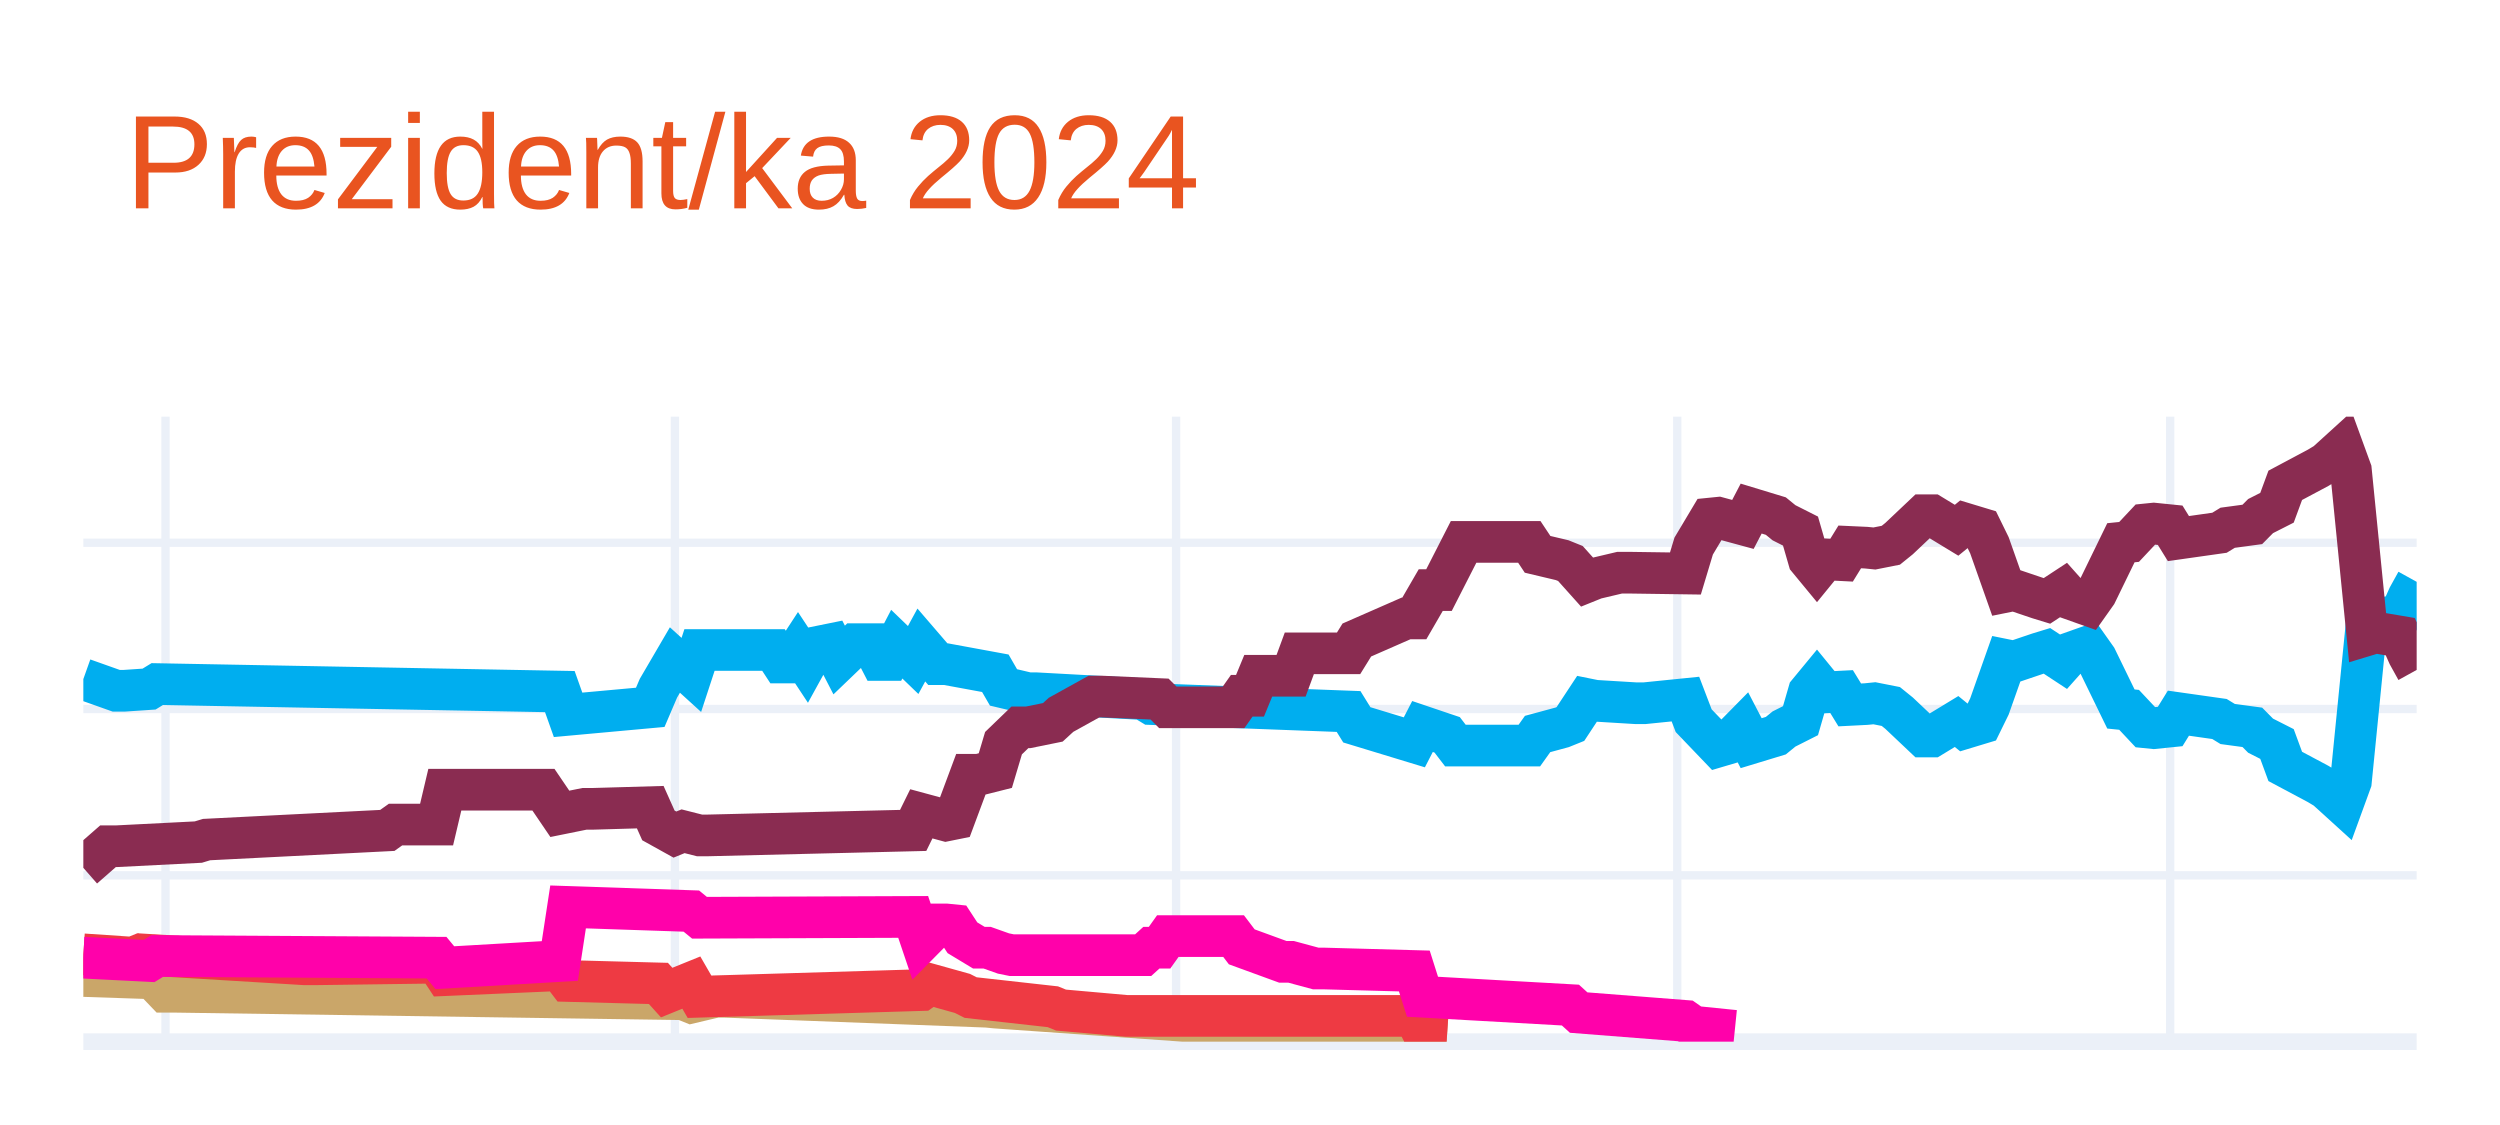
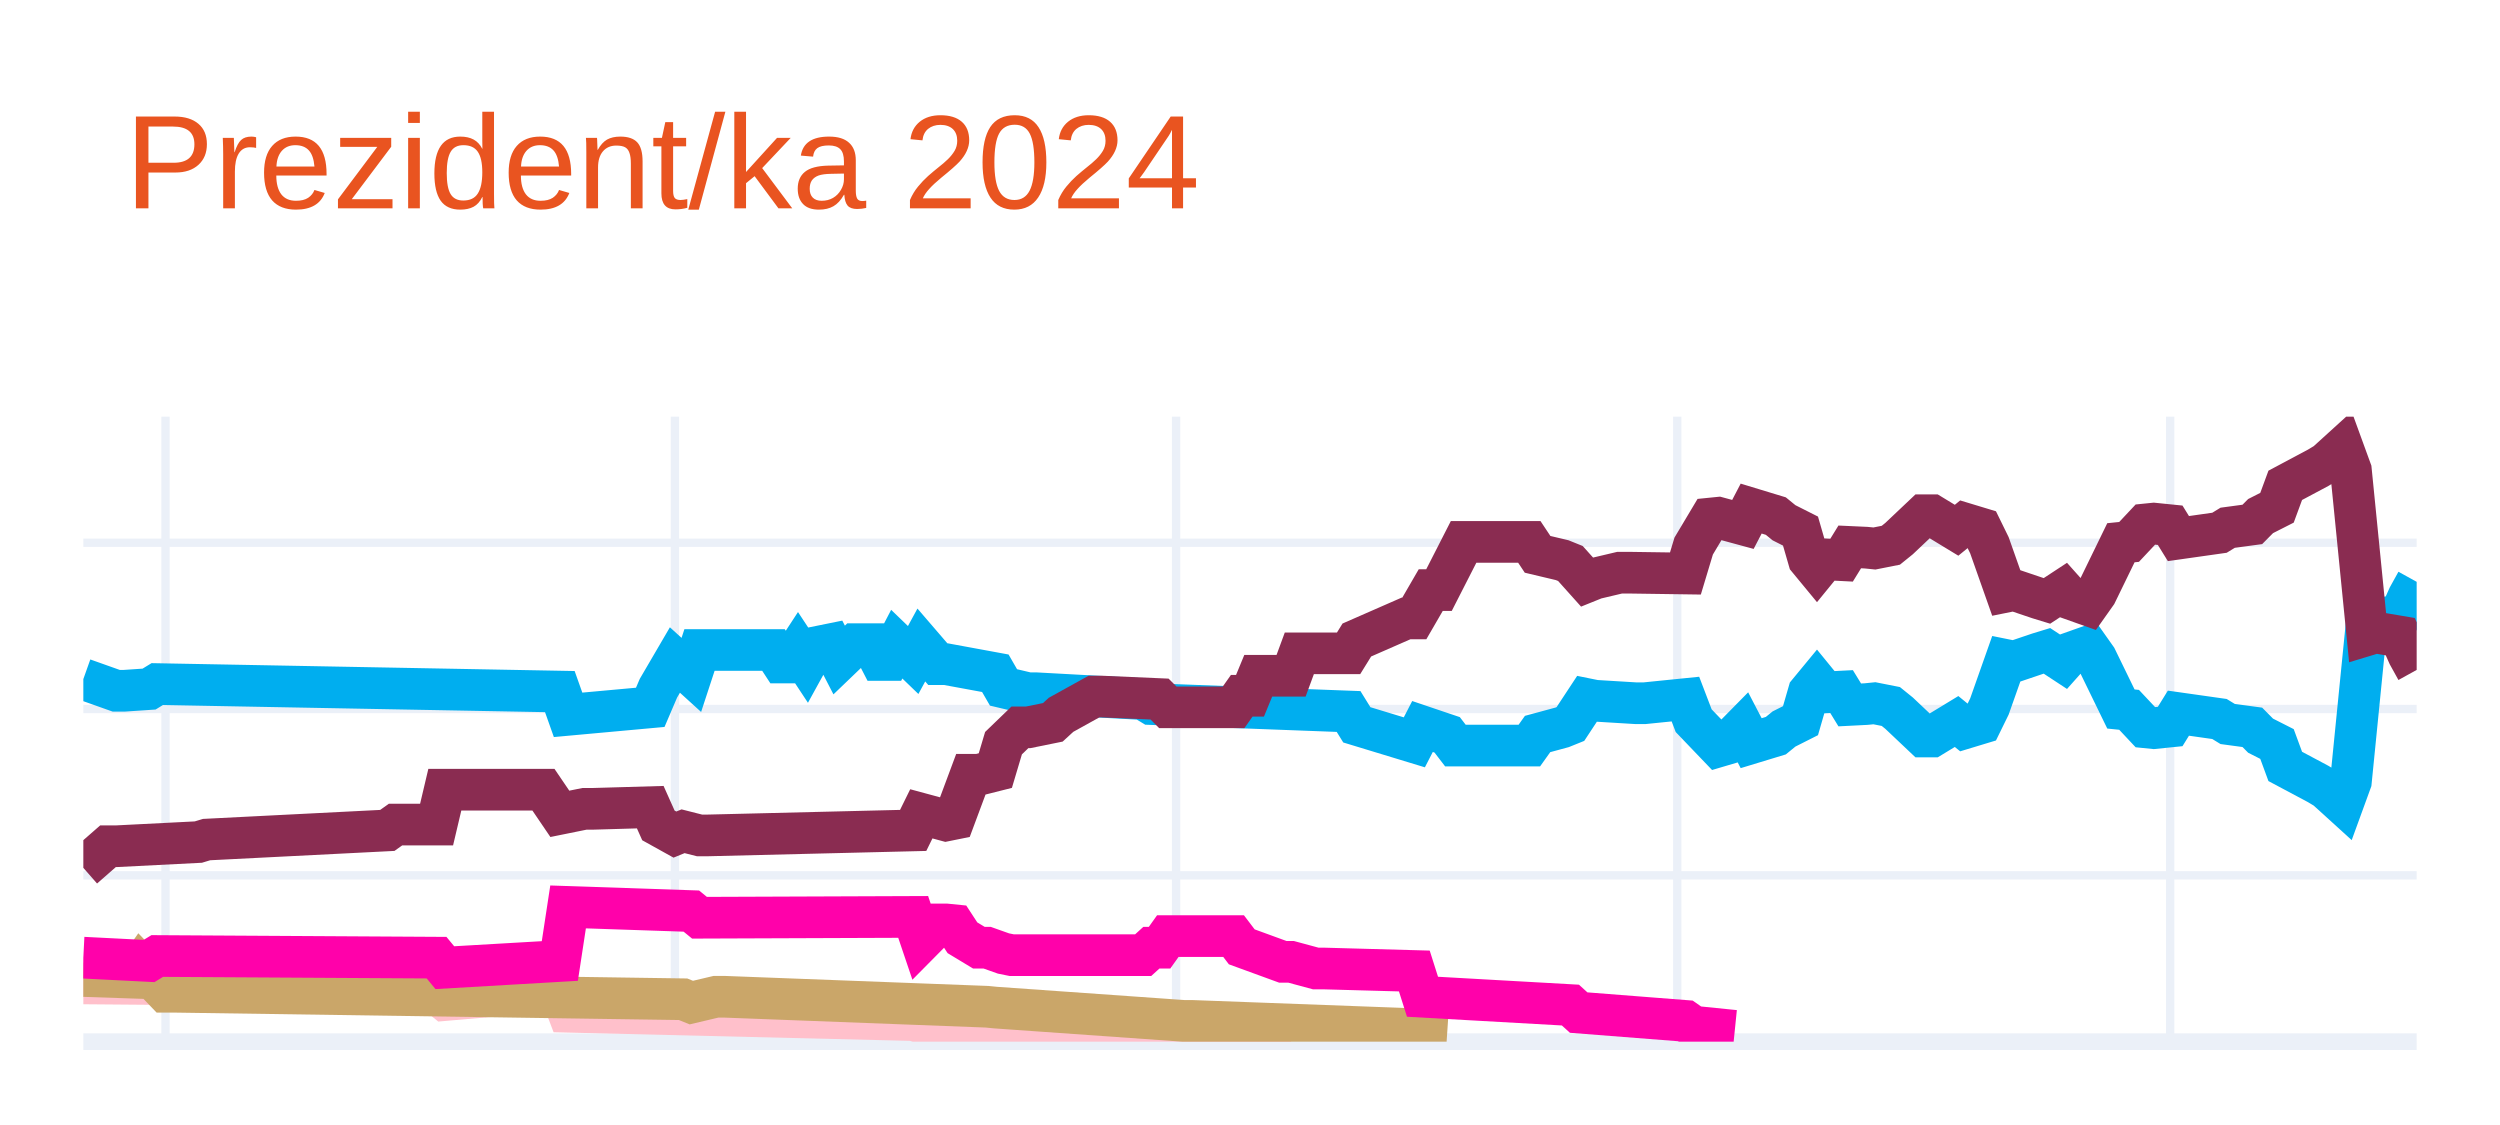
<svg xmlns="http://www.w3.org/2000/svg" class="main-svg" width="300" height="135" style="" viewBox="0 0 300 135">
  <rect x="0" y="0" width="300" height="135" style="fill: rgb(255, 255, 255); fill-opacity: 1;" />
-   <defs id="defs-88398c">
+   <defs id="defs-fb7800">
    <g class="clips">
-       <clipPath id="clip88398cxyplot" class="plotclip">
+       <clipPath id="clipfb7800xyplot" class="plotclip">
        <rect width="280" height="75" />
      </clipPath>
-       <clipPath class="axesclip" id="clip88398cx">
+       <clipPath class="axesclip" id="clipfb7800x">
        <rect x="10" y="0" width="280" height="135" />
      </clipPath>
-       <clipPath class="axesclip" id="clip88398cy">
+       <clipPath class="axesclip" id="clipfb7800y">
        <rect x="0" y="50" width="300" height="75" />
      </clipPath>
-       <clipPath class="axesclip" id="clip88398cxy">
+       <clipPath class="axesclip" id="clipfb7800xy">
        <rect x="10" y="50" width="280" height="75" />
      </clipPath>
    </g>
    <g class="gradients" />
    <g class="patterns" />
  </defs>
  <g class="bglayer" />
  <g class="layer-below">
    <g class="imagelayer" />
    <g class="shapelayer" />
  </g>
  <g class="cartesianlayer">
    <g class="subplot xy">
      <g class="layer-subplot">
        <g class="shapelayer" />
        <g class="imagelayer" />
      </g>
      <g class="minor-gridlayer">
        <g class="x" />
        <g class="y" />
      </g>
      <g class="gridlayer">
        <g class="x">
          <path class="xgrid crisp" transform="translate(19.86,0)" d="M0,50v75" style="stroke: rgb(235, 240, 248); stroke-opacity: 1; stroke-width: 1px;" />
          <path class="xgrid crisp" transform="translate(80.99,0)" d="M0,50v75" style="stroke: rgb(235, 240, 248); stroke-opacity: 1; stroke-width: 1px;" />
          <path class="xgrid crisp" transform="translate(141.13,0)" d="M0,50v75" style="stroke: rgb(235, 240, 248); stroke-opacity: 1; stroke-width: 1px;" />
          <path class="xgrid crisp" transform="translate(201.27,0)" d="M0,50v75" style="stroke: rgb(235, 240, 248); stroke-opacity: 1; stroke-width: 1px;" />
          <path class="xgrid crisp" transform="translate(260.42,0)" d="M0,50v75" style="stroke: rgb(235, 240, 248); stroke-opacity: 1; stroke-width: 1px;" />
        </g>
        <g class="y">
          <path class="ygrid crisp" transform="translate(0,105.04)" d="M10,0h280" style="stroke: rgb(235, 240, 248); stroke-opacity: 1; stroke-width: 1px;" />
          <path class="ygrid crisp" transform="translate(0,85.08)" d="M10,0h280" style="stroke: rgb(235, 240, 248); stroke-opacity: 1; stroke-width: 1px;" />
          <path class="ygrid crisp" transform="translate(0,65.13)" d="M10,0h280" style="stroke: rgb(235, 240, 248); stroke-opacity: 1; stroke-width: 1px;" />
        </g>
      </g>
      <g class="zerolinelayer">
        <path class="yzl zl crisp" transform="translate(0,125)" d="M10,0h280" style="stroke: rgb(235, 240, 248); stroke-opacity: 1; stroke-width: 2px;" />
      </g>
      <g class="layer-between">
        <g class="shapelayer" />
        <g class="imagelayer" />
      </g>
      <path class="xlines-below" />
      <path class="ylines-below" />
      <g class="overlines-below" />
      <g class="xaxislayer-below" />
      <g class="yaxislayer-below" />
      <g class="overaxes-below" />
-       <g class="plot" transform="translate(10,50)" clip-path="url(#clip88398cxyplot)">
+       <g class="plot" transform="translate(10,50)" clip-path="url(#clipfb7800xyplot)">
        <g class="scatterlayer mlayer">
-           <g class="trace scatter trace07826e" style="stroke-miterlimit: 2; opacity: 1;">
+           <g class="trace scatter trace213125" style="stroke-miterlimit: 2; opacity: 1;">
            <g class="fills" />
            <g class="errorbars" />
            <g class="lines">
              <path class="js-line" d="M0,31.49L3.94,32.89L4.93,32.89L7.89,32.69L8.87,32.09L57.18,32.99L58.17,35.78L68.03,34.88L69.01,32.59L70.99,29.2L71.97,30.09L72.96,30.99L73.94,28L82.82,28L83.8,29.5L84.79,29.5L85.77,28L86.76,29.5L87.75,27.7L89.72,27.3L90.7,29.2L92.68,27.3L93.66,27.3L94.65,27.3L95.63,29.2L96.62,29.2L97.61,27.3L99.58,29.2L100.56,27.4L102.54,29.7L103.52,29.7L109.44,30.79L110.42,32.49L113.38,33.19L114.37,33.19L127.18,33.89L128.17,34.49L151.83,35.38L152.82,36.98L159.72,39.08L160.7,37.18L163.66,38.18L164.65,39.47L173.52,39.47L174.51,38.08L177.46,37.28L178.45,36.88L180.42,33.89L181.41,34.09L186.34,34.39L187.32,34.39L192.25,33.89L193.24,36.48L196.2,39.57L197.18,39.28L199.15,37.28L200.14,39.18L203.1,38.28L204.08,37.48L206.06,36.48L207.04,33.09L208.03,31.89L209.01,33.09L210.99,32.99L211.97,34.59L213.94,34.49L214.93,34.39L216.9,34.78L217.89,35.58L220.85,38.38L221.83,38.38L224.79,36.58L225.77,37.38L227.75,36.78L228.73,34.78L230.7,29.2L231.69,29.4L234.65,28.4L235.63,28.1L237.61,29.4L238.59,28.3L240.56,27.6L241.55,29L244.51,35.08L245.49,35.18L247.46,37.28L248.45,37.38L250.42,37.18L251.41,35.58L256.34,36.28L257.32,36.88L260.28,37.28L261.27,38.28L263.24,39.28L264.23,41.97L268.17,44.07L269.15,44.66L271.13,46.46L272.11,43.77L274.08,24.01L275.07,24.31L278.03,23.81L279.01,21.61L280,19.82" style="vector-effect: none; fill: none; stroke: rgb(0, 174, 239); stroke-opacity: 1; stroke-width: 5px; opacity: 1;" />
            </g>
            <g class="points" />
            <g class="text" />
          </g>
-           <g class="trace scatter trace63c9e3" style="stroke-miterlimit: 2; opacity: 1;">
+           <g class="trace scatter trace0fc53c" style="stroke-miterlimit: 2; opacity: 1;">
            <g class="fills" />
            <g class="errorbars" />
            <g class="lines">
              <path class="js-line" d="M0,54.14L2.96,51.55L3.94,51.55L13.8,51.05L14.79,50.75L36.48,49.65L37.46,48.95L42.39,48.95L43.38,44.76L55.21,44.76L57.18,47.66L60.14,47.06L61.13,47.06L68.03,46.86L69.01,49.05L70.99,50.15L71.97,49.75L73.94,50.25L74.93,50.25L99.58,49.65L100.56,47.66L103.52,48.46L104.51,48.26L106.48,42.97L107.46,42.97L109.44,42.47L110.42,39.18L112.39,37.28L113.38,37.28L116.34,36.68L117.32,35.78L121.27,33.59L122.25,33.59L129.15,33.89L130.14,34.88L138.03,34.88L139.01,33.49L140,33.49L140.99,31.09L144.93,31.09L145.92,28.4L151.83,28.4L152.82,26.8L158.73,24.21L159.72,24.21L161.69,20.81L162.68,20.81L165.63,15.03L166.62,15.03L173.52,15.03L174.51,16.52L177.46,17.22L178.45,17.62L180.42,19.82L181.41,19.42L184.37,18.72L185.35,18.72L192.25,18.82L193.24,15.53L195.21,12.23L196.2,12.13L199.15,12.93L200.14,11.03L203.1,11.93L204.08,12.73L206.06,13.73L207.04,17.12L208.03,18.32L209.01,17.12L210.99,17.22L211.97,15.63L213.94,15.72L214.93,15.82L216.9,15.43L217.89,14.63L220.85,11.83L221.83,11.83L224.79,13.63L225.77,12.83L227.75,13.43L228.73,15.43L230.7,21.01L231.69,20.81L234.65,21.81L235.63,22.11L237.61,20.81L238.59,21.91L240.56,22.61L241.55,21.21L244.51,15.13L245.49,15.03L247.46,12.93L248.45,12.83L250.42,13.03L251.41,14.63L256.34,13.93L257.32,13.33L260.28,12.93L261.27,11.93L263.24,10.93L264.23,8.24L268.17,6.14L269.15,5.55L271.13,3.75L272.11,6.44L274.08,26.2L275.07,25.9L278.03,26.4L279.01,28.6L280,30.39" style="vector-effect: none; fill: none; stroke: rgb(138, 44, 81); stroke-opacity: 1; stroke-width: 5px; opacity: 1;" />
            </g>
            <g class="points" />
            <g class="text" />
          </g>
-           <g class="trace scatter trace7b9a53" style="stroke-miterlimit: 2; opacity: 1;">
+           <g class="trace scatter trace9c4ec3" style="stroke-miterlimit: 2; opacity: 1;">
+             <g class="fills" />
+             <g class="errorbars" />
+             <g class="lines">
+               <path class="js-line" d="M0,68.01L11.83,68.11L12.82,68.11L42.39,69.21L43.38,70.01L57.18,68.81L58.17,71.41L99.58,72.41L100.56,72.7L107.46,72.61L108.45,72.61L130.14,73.7L132.11,73.7L144.93,73.7" style="vector-effect: none; fill: none; stroke: rgb(255, 192, 203); stroke-opacity: 1; stroke-width: 5px; opacity: 1;" />
+             </g>
+             <g class="points" />
+             <g class="text" />
+           </g>
+           <g class="trace scatter tracef06494" style="stroke-miterlimit: 2; opacity: 1;">
            <g class="fills" />
            <g class="errorbars" />
            <g class="lines">
              <path class="js-line" d="M0,67.12L5.92,67.32L6.9,65.92L9.86,69.01L10.85,69.01L71.97,69.91L72.96,70.31L75.92,69.61L76.9,69.61L108.45,70.81L109.44,70.91L132.11,72.51L133.1,72.51L159.72,73.5L160.7,73.8L163.66,74" style="vector-effect: none; fill: none; stroke: rgb(202, 166, 105); stroke-opacity: 1; stroke-width: 5px; opacity: 1;" />
            </g>
            <g class="points" />
            <g class="text" />
          </g>
-           <g class="trace scatter tracede14b5" style="stroke-miterlimit: 2; opacity: 1;">
-             <g class="fills" />
-             <g class="errorbars" />
-             <g class="lines">
-               <path class="js-line" d="M0,64.52L5.92,64.92L6.9,64.52L26.62,65.72L27.61,65.72L42.39,65.52L43.38,67.02L57.18,66.42L58.17,67.72L69.01,68.01L70,69.11L72.96,67.91L73.94,69.61L100.56,68.81L101.55,68.11L105.49,69.21L106.48,69.71L116.34,70.81L117.32,71.21L125.21,71.91L126.2,71.91L159.72,71.91L160.7,73.8L163.66,74" style="vector-effect: none; fill: none; stroke: rgb(238, 58, 67); stroke-opacity: 1; stroke-width: 5px; opacity: 1;" />
-             </g>
-             <g class="points" />
-             <g class="text" />
-           </g>
-           <g class="trace scatter trace086afc" style="stroke-miterlimit: 2; opacity: 1;">
+           <g class="trace scatter trace316d47" style="stroke-miterlimit: 2; opacity: 1;">
            <g class="fills" />
            <g class="errorbars" />
            <g class="lines">
              <path class="js-line" d="M0,64.92L7.89,65.32L8.87,64.72L42.39,64.92L43.38,66.12L57.18,65.32L58.17,58.83L72.96,59.33L73.94,60.13L99.58,60.03L100.56,62.93L102.54,60.93L103.52,60.93L104.51,61.03L105.49,62.53L107.46,63.72L108.45,63.72L110.42,64.42L111.41,64.62L127.18,64.62L128.17,63.72L129.15,63.72L130.14,62.33L138.03,62.33L139.01,63.62L143.94,65.42L144.93,65.42L147.89,66.22L148.87,66.22L159.72,66.52L160.7,69.61L178.45,70.61L179.44,71.51L192.25,72.51L193.24,73.2L198.17,73.7" style="vector-effect: none; fill: none; stroke: rgb(255, 1, 170); stroke-opacity: 1; stroke-width: 5px; opacity: 1;" />
            </g>
            <g class="points" />
            <g class="text" />
          </g>
        </g>
      </g>
      <g class="overplot" />
      <path class="xlines-above crisp" d="M0,0" style="fill: none;" />
      <path class="ylines-above crisp" d="M0,0" style="fill: none;" />
      <g class="overlines-above" />
      <g class="xaxislayer-above" />
      <g class="yaxislayer-above" />
      <g class="overaxes-above" />
    </g>
  </g>
  <g class="polarlayer" />
  <g class="smithlayer" />
  <g class="ternarylayer" />
  <g class="geolayer" />
  <g class="funnelarealayer" />
  <g class="pielayer" />
  <g class="iciclelayer" />
  <g class="treemaplayer" />
  <g class="sunburstlayer" />
  <g class="glimages" />
-   <defs id="topdefs-88398c">
+   <defs id="topdefs-fb7800">
    <g class="clips" />
  </defs>
  <g class="layer-above">
    <g class="imagelayer" />
    <g class="shapelayer" />
  </g>
  <g class="infolayer">
    <g class="g-gtitle">
      <text class="gtitle" x="15" y="25" text-anchor="start" dy="0em" style="font-family: Ubuntu, verdana, arial, sans-serif; font-size: 16px; fill: rgb(233, 84, 32); opacity: 1; white-space: pre;">Prezident/ka 2024</text>
    </g>
    <g class="g-xtitle" />
    <g class="g-ytitle" />
  </g>
</svg>
